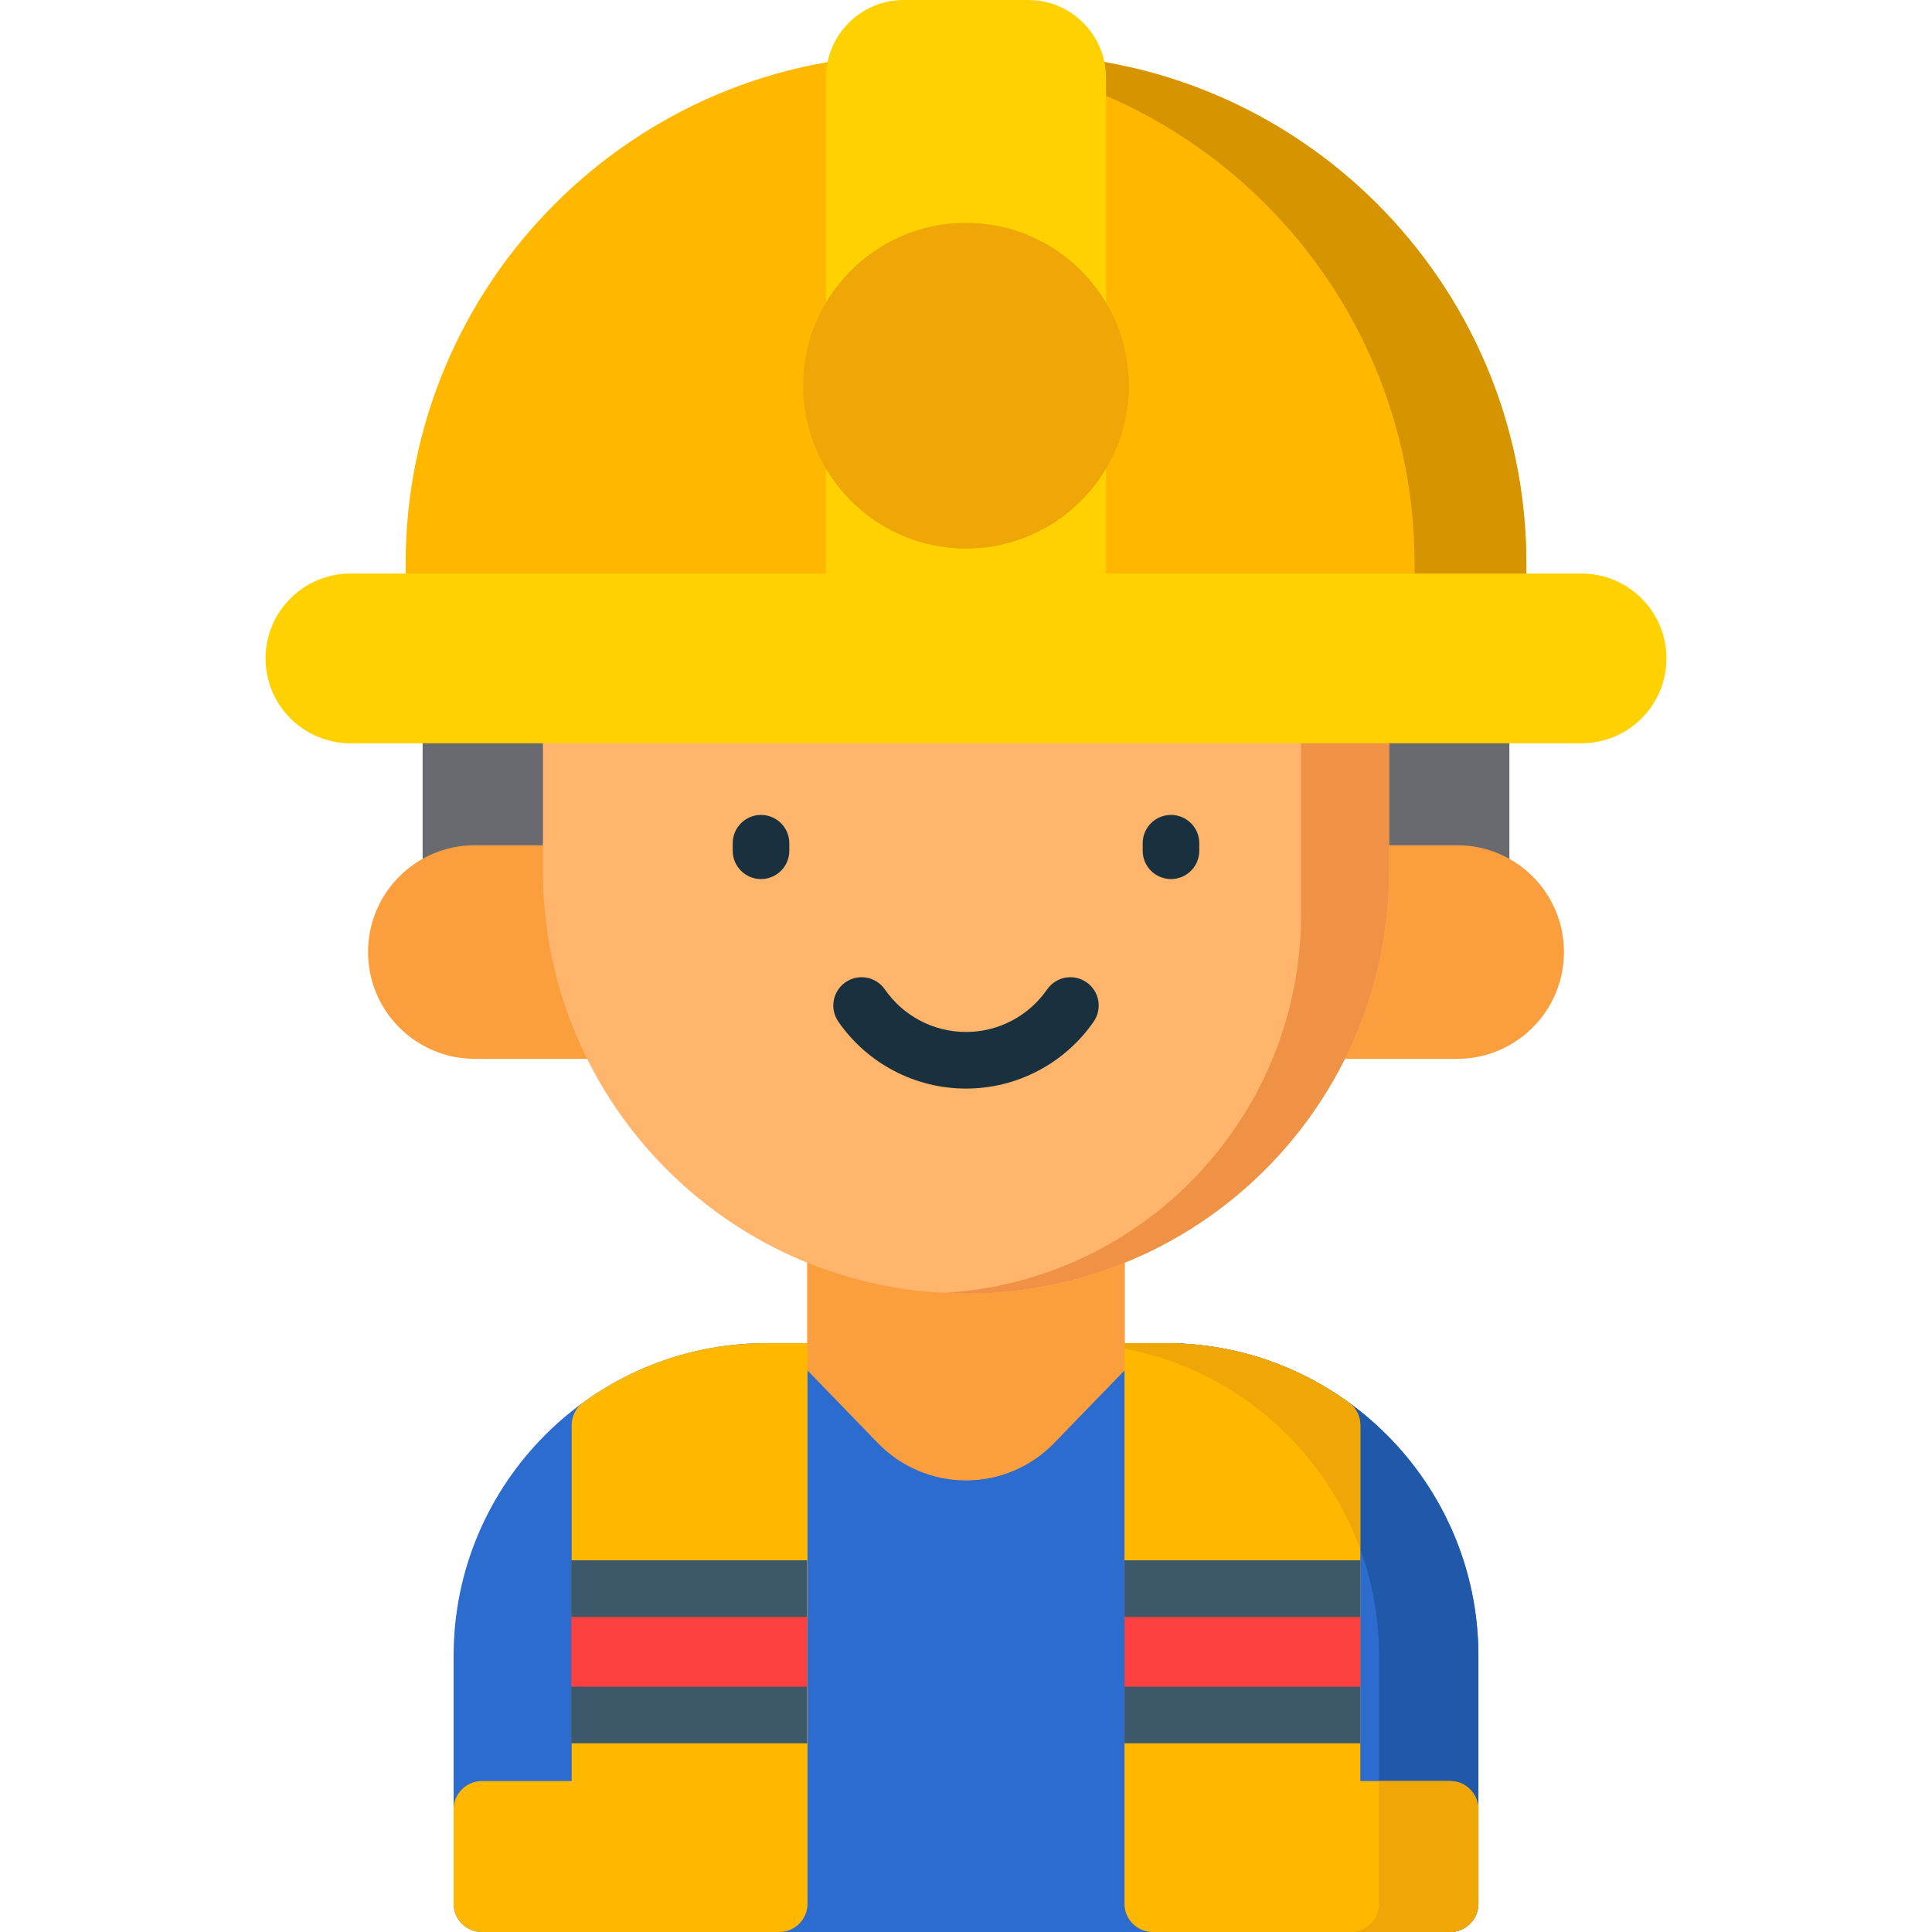
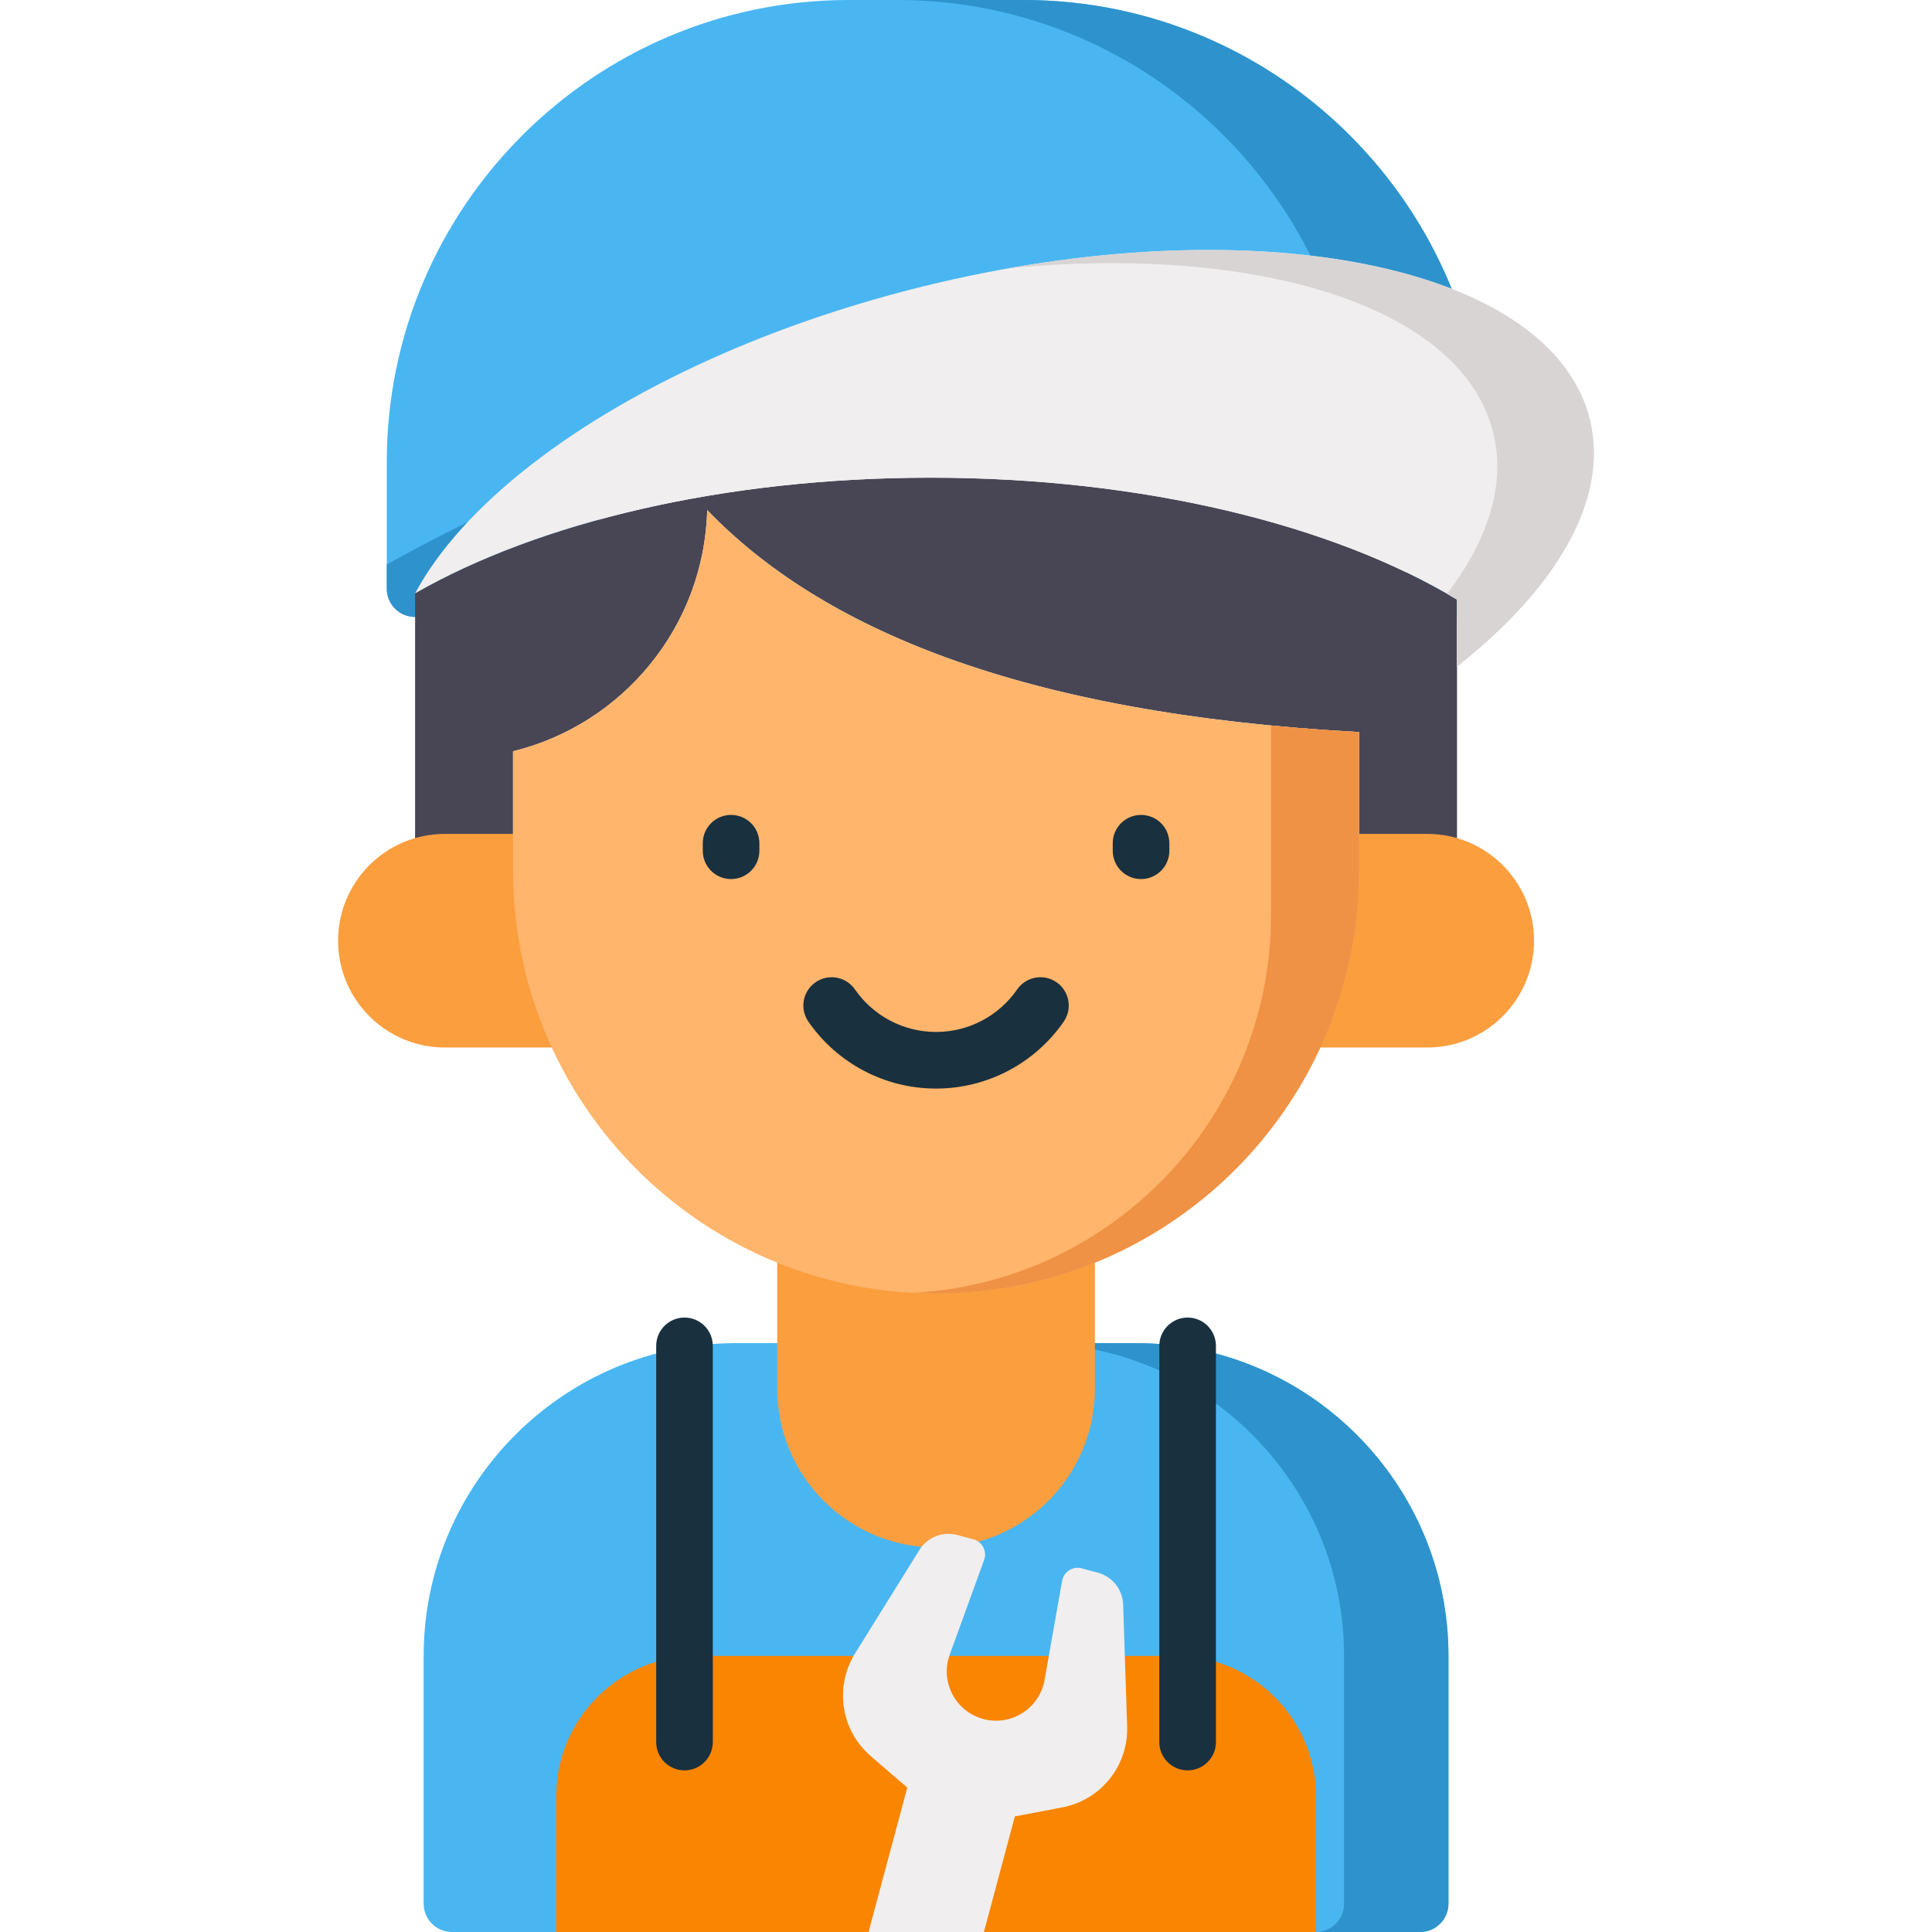
<svg xmlns="http://www.w3.org/2000/svg" version="1.1" id="Capa_1" x="0px" y="0px" viewBox="0 0 512 512" style="enable-background:new 0 0 512 512;" xml:space="preserve">
-   <path style="fill:#2D6CCF;" d="M308.927,355.944H203.073c-45.69,0-82.862,37.172-82.862,82.862V504.5c0,4.142,3.358,7.5,7.5,7.5  h256.578c4.142,0,7.5-3.358,7.5-7.5v-65.694C391.789,393.116,354.617,355.944,308.927,355.944z" />
-   <path style="fill:#2159AA;" d="M308.927,355.944h-26.333c45.69,0,82.862,37.172,82.862,82.862V504.5c0,4.142-3.358,7.5-7.5,7.5  h26.333c4.142,0,7.5-3.358,7.5-7.5v-65.694C391.789,393.116,354.617,355.944,308.927,355.944z" />
-   <path style="fill:#FA9E3E;" d="M298.1,267.73v95.35l-18.765,19.368c-6.12,6.317-14.54,9.882-23.335,9.882l0,0  c-8.795,0-17.215-3.566-23.335-9.882L213.9,363.08v-95.35L298.1,267.73L298.1,267.73z" />
-   <rect x="112" y="189.47" style="fill:#696970;" width="288" height="65.53" />
+   <path style="fill:#49B6F2;" d="M271.233,0H224.9c-67.49,0-122.396,54.906-122.396,122.396V156c0,2.712,1.464,5.213,3.83,6.541  c2.365,1.325,5.262,1.274,7.578-0.14C174.67,125.308,227.993,106.5,272.4,106.5c43.995,0,79.266,17.705,107.827,54.128  c1.45,1.849,3.643,2.872,5.903,2.872c0.817,0,1.643-0.134,2.447-0.411c3.023-1.044,5.052-3.891,5.052-7.089v-33.604  C393.629,54.906,338.722,0,271.233,0z" />
  <g>
-     <path style="fill:#FA9E3E;" d="M125.839,223.99h49.369v56.61h-49.369c-15.632,0-28.305-12.673-28.305-28.305   S110.207,223.99,125.839,223.99z" />
-     <path style="fill:#FA9E3E;" d="M386.161,223.99h-49.369v56.61h49.369c15.632,0,28.305-12.673,28.305-28.305   S401.793,223.99,386.161,223.99z" />
+     <path style="fill:#2E93CC;" d="M238.947,106.5c-38.954,0-84.769,14.475-136.443,43.067V156c0,2.712,1.464,5.213,3.83,6.541   c2.365,1.325,5.262,1.274,7.578-0.14c53.192-32.475,100.684-50.933,141.485-55.027C250.053,106.794,244.573,106.5,238.947,106.5z" />
+     <path style="fill:#2E93CC;" d="M271.233,0H237.78c67.489,0,122.396,54.906,122.396,122.396v16.725   c7.029,6.255,13.706,13.416,20.051,21.507c1.45,1.849,3.643,2.872,5.903,2.872c0.817,0,1.643-0.134,2.447-0.411   c3.023-1.044,5.052-3.891,5.052-7.089v-33.604C393.629,54.906,338.722,0,271.233,0z" />
  </g>
-   <path style="fill:#FFB56B;" d="M256,342.79L256,342.79c-61.919,0-112.115-50.195-112.115-112.115V117.281h224.229v113.394  C368.115,292.595,317.919,342.79,256,342.79z" />
-   <path style="fill:#EF9245;" d="M344.781,117.281v125.062c0,53.578-41.949,97.354-94.795,100.286  c1.992,0.105,3.996,0.161,6.014,0.161l0,0c61.919,0,112.115-50.195,112.115-112.115V117.281H344.781z" />
+   <path style="fill:#484655;" d="M386.126,176.65v72.64h-27.49c1.01-6.05,1.54-12.27,1.54-18.61v-36.67  c-90.17-4.89-142.85-27.75-172.76-58.83c-0.81,31-22.46,56.81-51.46,63.92v31.58c0,6.34,0.53,12.56,1.54,18.61h-27.49v-92.05  c32.66-18.74,81.74-30.65,136.64-30.65c56.51,0,106.86,12.62,139.47,32.31v17.76L386.126,176.65z" />
+   <path style="fill:#49B6F2;" d="M300.993,355.943H195.139c-45.69,0-82.862,37.172-82.862,82.862V504.5c0,4.143,3.358,7.5,7.5,7.5  h256.578c4.142,0,7.5-3.357,7.5-7.5v-65.694C383.855,393.115,346.683,355.943,300.993,355.943z" />
+   <path style="fill:#2E93CC;" d="M300.993,355.943h-27.667c45.69,0,82.862,37.172,82.862,82.862V504.5c0,4.143-3.358,7.5-7.5,7.5  h27.667c4.142,0,7.5-3.357,7.5-7.5v-65.694C383.855,393.115,346.683,355.943,300.993,355.943z" />
  <g>
-     <path style="fill:#19303F;" d="M310.324,232.962c-4.142,0-7.5-3.358-7.5-7.5v-2c0-4.142,3.358-7.5,7.5-7.5s7.5,3.358,7.5,7.5v2   C317.824,229.605,314.466,232.962,310.324,232.962z" />
-     <path style="fill:#19303F;" d="M201.676,232.962c-4.142,0-7.5-3.358-7.5-7.5v-2c0-4.142,3.358-7.5,7.5-7.5s7.5,3.358,7.5,7.5v2   C209.176,229.605,205.818,232.962,201.676,232.962z" />
-     <path style="fill:#19303F;" d="M256,288.484c-13.494,0-26.142-6.631-33.833-17.739c-2.358-3.405-1.509-8.078,1.896-10.435   c3.405-2.358,8.078-1.509,10.436,1.896c4.89,7.062,12.928,11.278,21.501,11.278c8.573,0,16.61-4.216,21.5-11.278   c2.358-3.405,7.029-4.254,10.436-1.896c3.405,2.358,4.254,7.03,1.896,10.435C282.142,281.853,269.494,288.484,256,288.484z" />
+     <path style="fill:#FA9E3E;" d="M290.166,267.73v100.25c0,23.251-18.849,42.1-42.1,42.1l0,0c-23.251,0-42.1-18.849-42.1-42.1V267.73   H290.166z" />
+     <path style="fill:#FA9E3E;" d="M117.905,220.99h49.369v56.61h-49.369c-15.632,0-28.305-12.673-28.305-28.305   S102.273,220.99,117.905,220.99z" />
+     <path style="fill:#FA9E3E;" d="M378.227,220.99h-49.369v56.61h49.369c15.632,0,28.305-12.673,28.305-28.305   S393.86,220.99,378.227,220.99z" />
  </g>
-   <path style="fill:#FFB700;" d="M269.613,14.477h-27.227c-74.377,0-134.887,60.51-134.887,134.887v33.085c0,4.142,3.358,7.5,7.5,7.5  h282c4.142,0,7.5-3.358,7.5-7.5v-33.085C404.5,74.987,343.99,14.477,269.613,14.477z" />
-   <path style="fill:#D69400;" d="M269.613,14.477h-27.227c-0.402,0-0.8,0.012-1.201,0.015  c73.825,0.649,133.686,60.896,133.686,134.872v33.085c0,4.142-3.358,7.5-7.5,7.5H397c4.142,0,7.5-3.358,7.5-7.5v-33.085  C404.5,74.987,343.99,14.477,269.613,14.477z" />
-   <path style="fill:#FFD100;" d="M272.507,0h-33.014c-11.355,0-20.594,9.239-20.594,20.595V159.5c0,4.142,3.358,7.5,7.5,7.5h59.203  c4.142,0,7.5-3.358,7.5-7.5V20.595C293.102,9.239,283.863,0,272.507,0z" />
-   <path style="fill:#EFA707;" d="M256,59.046c-23.802,0-43.167,19.365-43.167,43.167s19.365,43.166,43.167,43.166  s43.167-19.364,43.167-43.166S279.802,59.046,256,59.046z" />
-   <path style="fill:#FFB700;" d="M384.289,472H360.5v-94.308c0-2.408-1.156-4.669-3.108-6.08  c-11.042-7.977-23.644-13.012-36.945-14.86c-0.26-0.037-0.521-0.073-0.782-0.107c-0.536-0.069-1.073-0.137-1.611-0.196  c-0.695-0.077-1.393-0.144-2.093-0.204c-0.382-0.032-0.765-0.06-1.148-0.087c-0.709-0.05-1.42-0.092-2.134-0.124  c-0.293-0.013-0.586-0.026-0.879-0.036c-0.954-0.033-1.911-0.056-2.873-0.056H305.5H298v7.5v32.223V504.5c0,4.142,3.358,7.5,7.5,7.5  h78.789c4.142,0,7.5-3.358,7.5-7.5v-25C391.789,475.358,388.431,472,384.289,472z" />
+   <path style="fill:#FFB56B;" d="M360.176,194.01v36.67c0,6.34-0.53,12.56-1.54,18.61c-8.86,53.06-54.99,93.5-110.57,93.5  s-101.71-40.44-110.57-93.5c-1.01-6.05-1.54-12.27-1.54-18.61V199.1c29-7.11,50.65-32.92,51.46-63.92  C217.326,166.26,270.006,189.12,360.176,194.01z" />
+   <path style="fill:#EF9245;" d="M336.847,242.342c0,53.568-41.934,97.338-94.766,100.284c0.061,0.003,0.122,0.007,0.183,0.01  c0.785,0.04,1.572,0.07,2.36,0.094c0.184,0.006,0.366,0.014,0.55,0.019c0.961,0.025,1.925,0.04,2.892,0.04l0,0l0,0  c55.58,0,101.71-40.44,110.57-93.5c1.01-6.05,1.54-12.27,1.54-18.61v-36.67c-8.078-0.438-15.843-1.026-23.329-1.746V242.342z" />
  <g>
-     <path style="fill:#EFA707;" d="M384.289,472h-18.833v32.5c0,4.142-3.358,7.5-7.5,7.5h26.333c4.142,0,7.5-3.358,7.5-7.5v-25   C391.789,475.358,388.431,472,384.289,472z" />
-     <path style="fill:#EFA707;" d="M360.5,410.582v-32.89c0-2.222-0.994-4.31-2.679-5.729c-7.227-5.3-15.333-9.466-24.066-12.215   c-0.127-0.04-0.253-0.081-0.38-0.12c-1.163-0.36-2.337-0.693-3.521-1.002c-0.239-0.062-0.479-0.119-0.718-0.179   c-0.97-0.244-1.947-0.469-2.931-0.678c-0.3-0.063-0.598-0.132-0.899-0.192c-0.994-0.2-1.997-0.374-3.003-0.538   c-0.493-0.08-0.987-0.158-1.482-0.229c-1.004-0.145-2.012-0.277-3.027-0.386c-0.328-0.035-0.657-0.065-0.985-0.096   c-0.972-0.092-1.949-0.165-2.931-0.224c-0.358-0.021-0.715-0.046-1.075-0.063c-1.285-0.06-2.576-0.098-3.876-0.098H305.5H298v1.459   C326.952,362.871,350.633,383.431,360.5,410.582z" />
+     <path style="fill:#19303F;" d="M248.066,288.484c-13.494,0-26.142-6.632-33.832-17.739c-2.358-3.405-1.509-8.078,1.896-10.435   c3.406-2.358,8.078-1.509,10.435,1.896c4.89,7.063,12.927,11.278,21.501,11.278c8.573,0,16.611-4.216,21.501-11.278   c2.358-3.404,7.029-4.255,10.435-1.896c3.405,2.357,4.254,7.03,1.896,10.435C274.208,281.853,261.56,288.484,248.066,288.484z" />
+     <path style="fill:#19303F;" d="M302.39,232.962c-4.142,0-7.5-3.357-7.5-7.5v-2c0-4.143,3.358-7.5,7.5-7.5s7.5,3.357,7.5,7.5v2   C309.89,229.605,306.532,232.962,302.39,232.962z" />
+     <path style="fill:#19303F;" d="M193.743,232.962c-4.142,0-7.5-3.357-7.5-7.5v-2c0-4.143,3.358-7.5,7.5-7.5s7.5,3.357,7.5,7.5v2   C201.243,229.605,197.885,232.962,193.743,232.962z" />
  </g>
-   <rect x="298" y="413.5" style="fill:#3D5868;" width="62.5" height="48.5" />
-   <rect x="298" y="428.5" style="fill:#FB403F;" width="62.5" height="18.5" />
-   <path style="fill:#FFB700;" d="M206.5,355.944h-3.427c-17.517,0-34.276,5.418-48.465,15.669c-1.952,1.41-3.108,3.672-3.108,6.08V472  h-23.789c-4.142,0-7.5,3.358-7.5,7.5v25c0,4.142,3.358,7.5,7.5,7.5H206.5c4.142,0,7.5-3.358,7.5-7.5V380.333v-16.89v-7.5h-7.5  V355.944z" />
-   <path style="fill:#FFD100;" d="M419.143,152H92.857c-12.399,0-22.486,10.087-22.486,22.486c0,12.399,10.087,22.486,22.486,22.486  h326.286c12.399,0,22.486-10.087,22.486-22.486S431.542,152,419.143,152z" />
-   <rect x="151.4" y="413.5" style="fill:#3D5868;" width="62.5" height="48.5" />
-   <rect x="151.4" y="428.5" style="fill:#FB403F;" width="62.5" height="18.5" />
+   <path style="fill:#F0EEEE;" d="M421.323,111.175c-10.133-41.066-89.244-56.856-176.689-35.277  c-18.861,4.657-36.57,10.668-52.643,17.649c-39.768,17.278-69.52,40.479-81.984,63.69c32.658-18.732,81.741-30.651,136.638-30.651  c56.508,0,106.86,12.627,139.475,32.316v17.755C412.635,155.755,426.515,132.187,421.323,111.175z" />
+   <path style="fill:#D9D4D4;" d="M421.323,111.175c-9.243-37.463-75.894-53.884-153.907-40.096  c66.555-6.366,120.089,10.311,128.301,43.597c3.368,13.629-1.296,28.333-12.22,42.687c0.884,0.509,1.762,1.02,2.621,1.539v17.755  C412.635,155.755,426.515,132.187,421.323,111.175z" />
+   <path style="fill:#FA8500;" d="M311.556,438.833H184.577c-20.499,0-37.177,16.678-37.177,37.178v14.323V504.5v7.5h7.5h186.333h7.5  v-7.5v-14.167V476.01C348.733,455.511,332.056,438.833,311.556,438.833z" />
+   <g>
+     <path style="fill:#19303F;" d="M314.733,469.167c-4.142,0-7.5-3.357-7.5-7.5v-105c0-4.143,3.358-7.5,7.5-7.5s7.5,3.357,7.5,7.5v105   C322.233,465.81,318.875,469.167,314.733,469.167z" />
+     <path style="fill:#19303F;" d="M181.4,469.167c-4.142,0-7.5-3.357-7.5-7.5v-105c0-4.143,3.358-7.5,7.5-7.5s7.5,3.357,7.5,7.5v105   C188.9,465.81,185.542,469.167,181.4,469.167z" />
+   </g>
+   <path style="fill:#F0EEEE;" d="M230.733,465.36l9.7,8.366L230.178,512h30.565l8.208-30.632l12.583-2.395  c10.228-1.947,17.516-11.052,17.174-21.458l-1.06-32.29c-0.131-3.989-2.856-7.422-6.711-8.455l-4.269-1.144  c-2.366-0.634-4.767,0.894-5.194,3.306l-4.658,26.289c-1.335,7.536-8.838,12.311-16.231,10.331l0,0  c-7.392-1.981-11.502-9.868-8.891-17.062l9.11-25.096c0.836-2.302-0.479-4.826-2.845-5.46l-4.269-1.144  c-3.855-1.033-7.932,0.578-10.039,3.967l-17.063,27.434C221.09,447.031,222.848,458.56,230.733,465.36z" />
  <g>
</g>
  <g>
</g>
  <g>
</g>
  <g>
</g>
  <g>
</g>
  <g>
</g>
  <g>
</g>
  <g>
</g>
  <g>
</g>
  <g>
</g>
  <g>
</g>
  <g>
</g>
  <g>
</g>
  <g>
</g>
  <g>
</g>
</svg>
